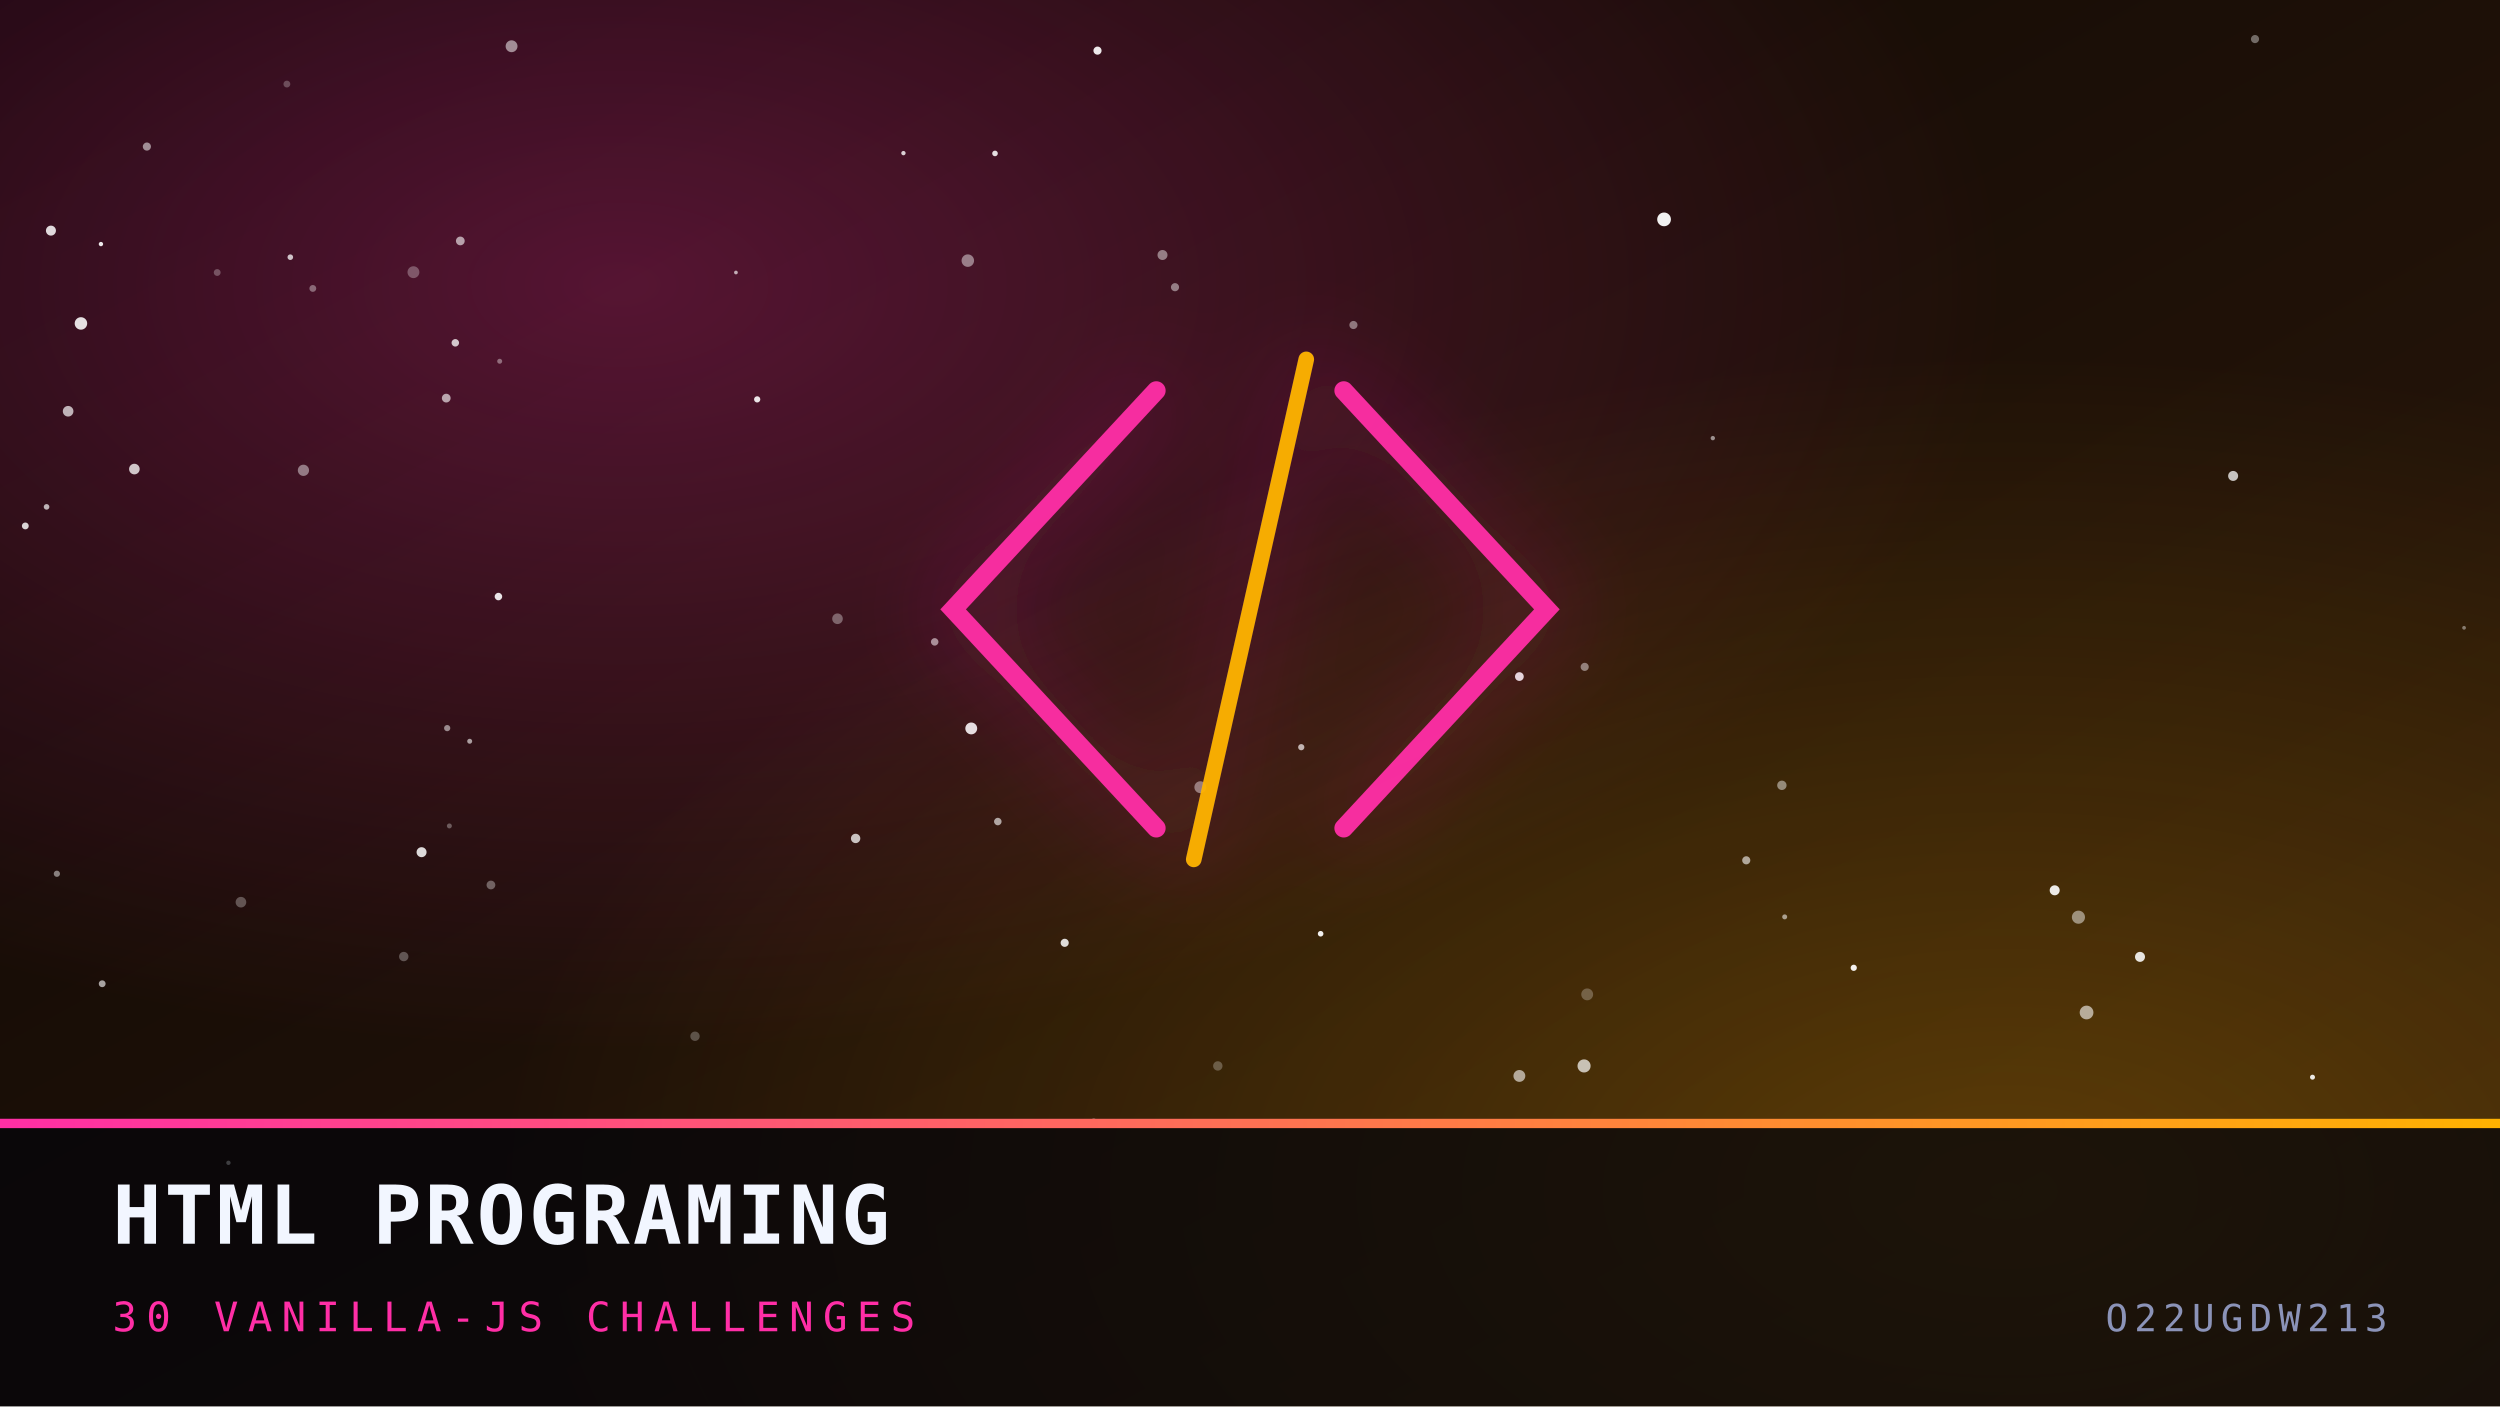
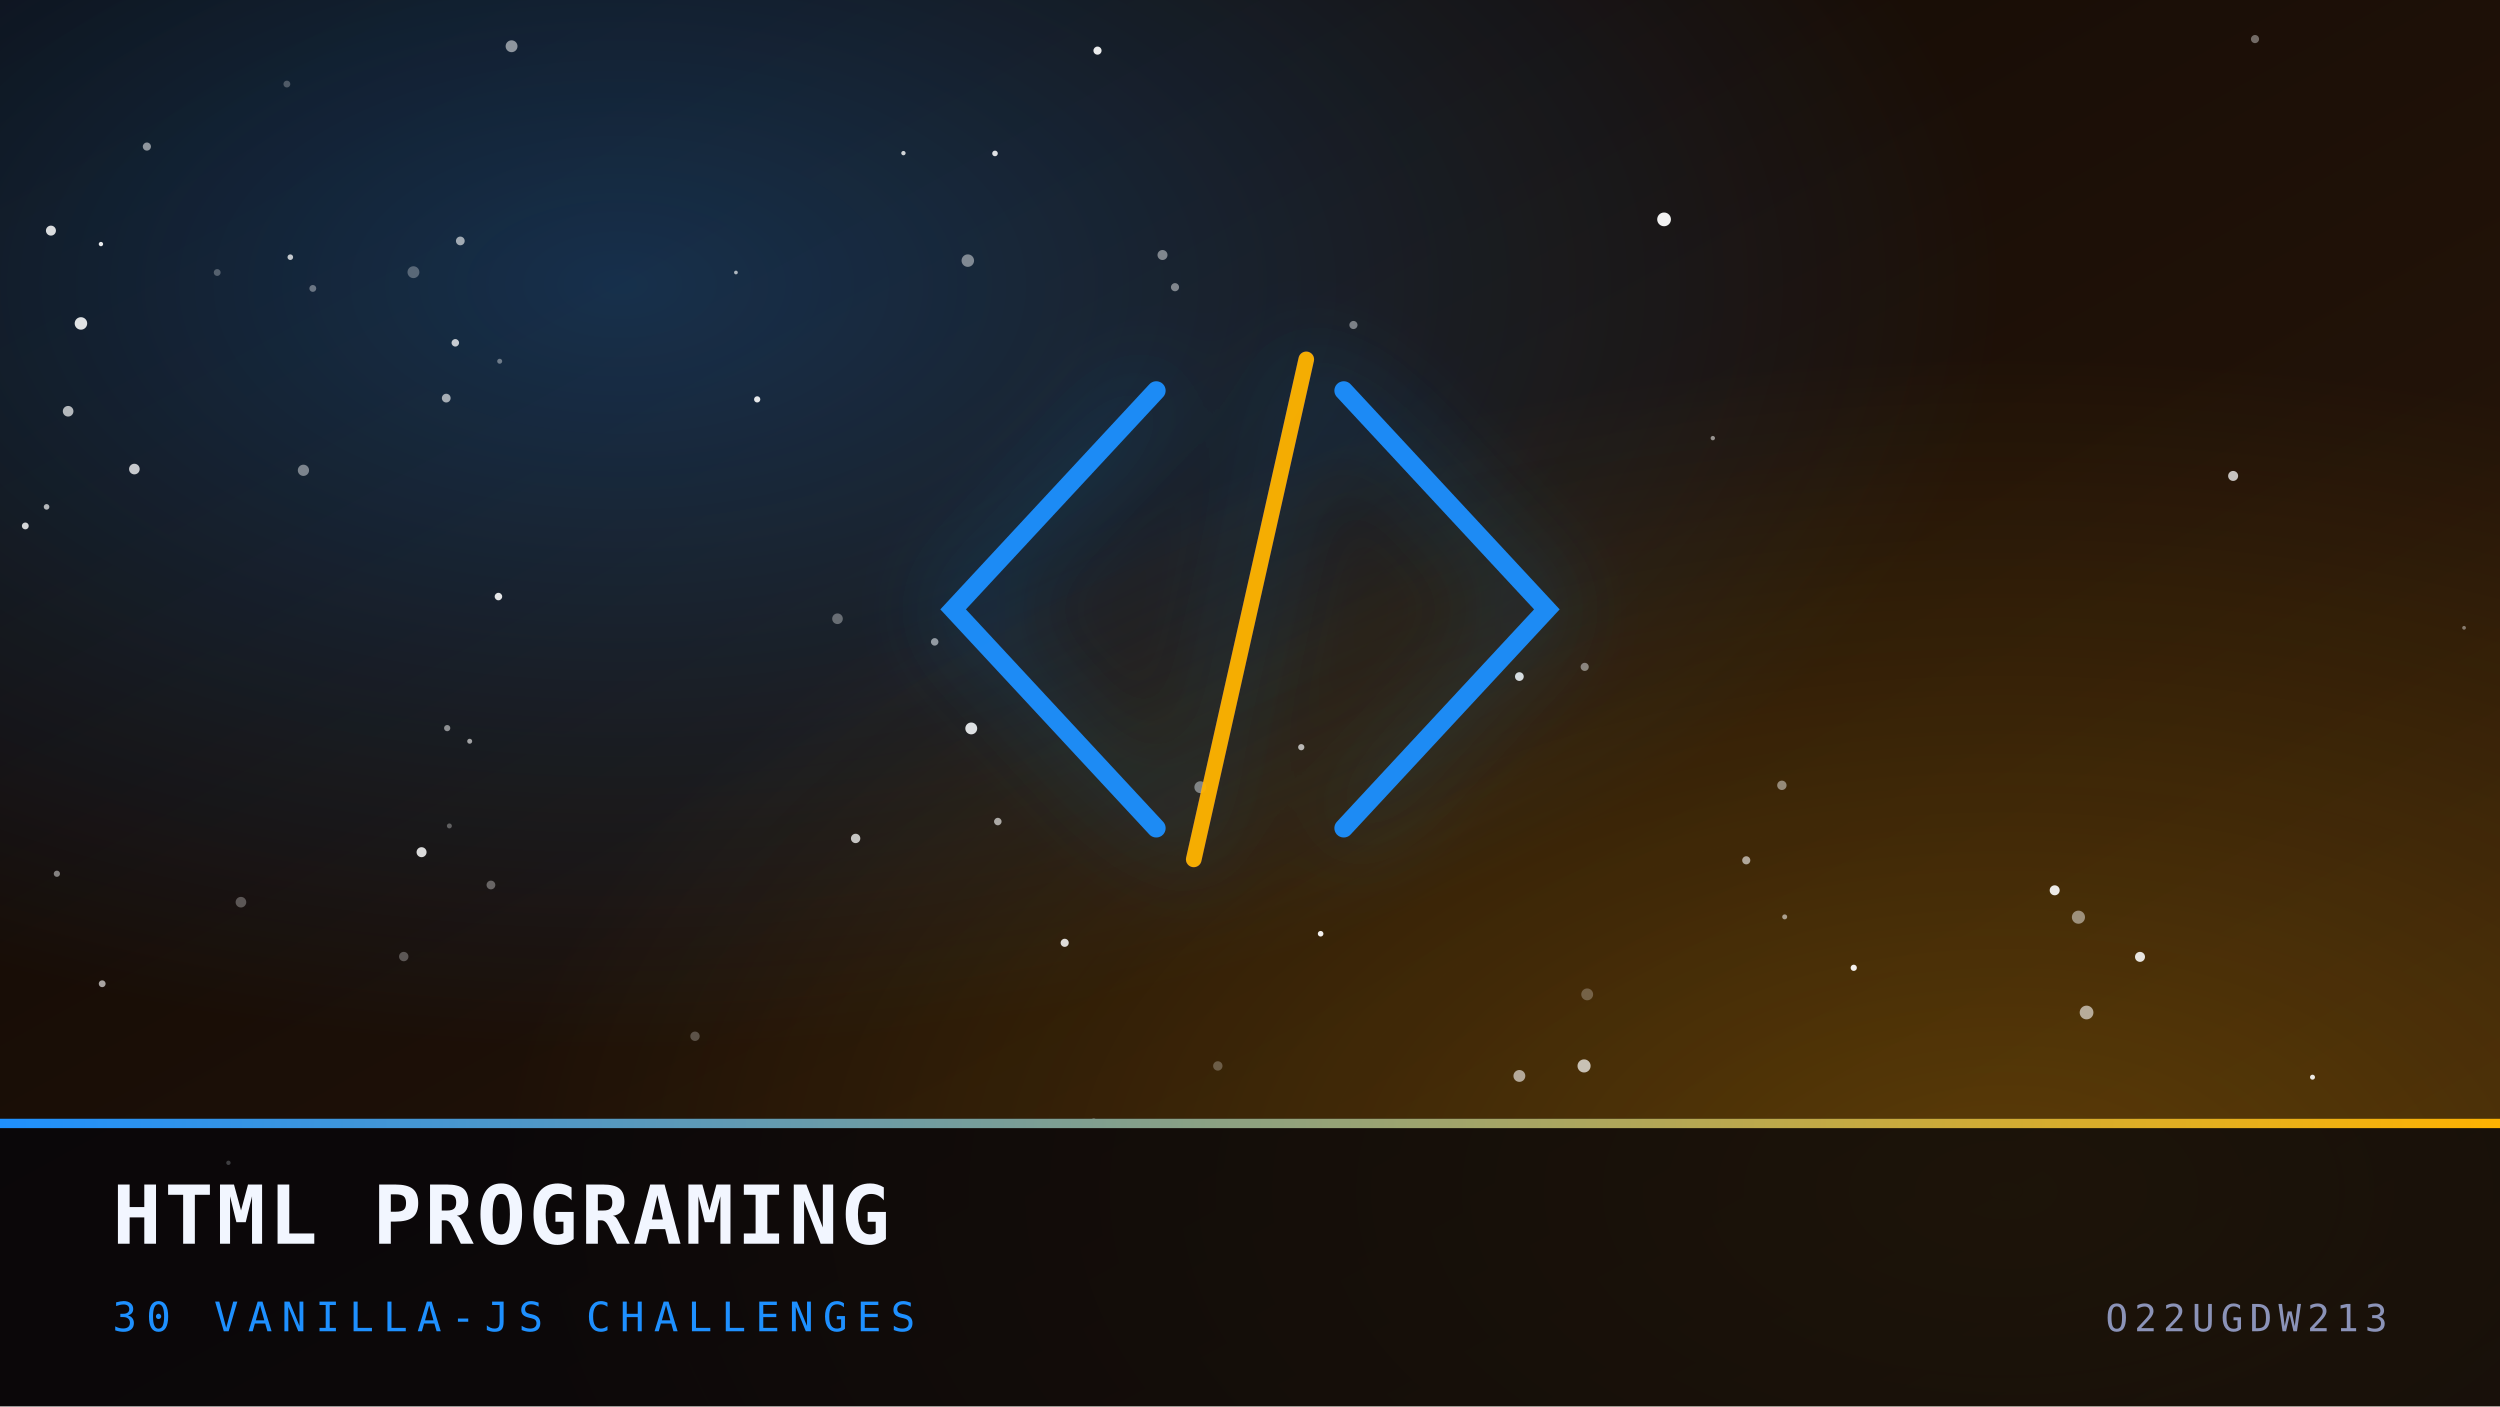
<svg xmlns="http://www.w3.org/2000/svg" viewBox="0 0 800 450" role="img" aria-label="HTML Programing cover art">
  <defs>
    <linearGradient id="bghtmlprograming" x1="0" y1="0" x2="1" y2="1">
      <stop offset="0" stop-color="#0c0604" />
      <stop offset="1" stop-color="#2e1a0a" />
    </linearGradient>
    <radialGradient id="neb1htmlprograming" cx="0.25" cy="0.2" r="0.55">
-       <stop offset="0" stop-color="#ff2ea6" stop-opacity="0.28" />
-       <stop offset="1" stop-color="#ff2ea6" stop-opacity="0" />
+       <stop offset="0" stop-color="#1e90ff" stop-opacity="0.28" />
+       <stop offset="1" stop-color="#1e90ff" stop-opacity="0" />
    </radialGradient>
    <radialGradient id="neb2htmlprograming" cx="0.8" cy="0.85" r="0.6">
      <stop offset="0" stop-color="#ffb300" stop-opacity="0.24" />
      <stop offset="1" stop-color="#ffb300" stop-opacity="0" />
    </radialGradient>
    <linearGradient id="barhtmlprograming" x1="0" y1="0" x2="1" y2="0">
-       <stop offset="0" stop-color="#ff2ea6" />
+       <stop offset="0" stop-color="#1e90ff" />
      <stop offset="1" stop-color="#ffb300" />
    </linearGradient>
  </defs>
  <rect width="800" height="450" fill="url(#bghtmlprograming)" />
  <rect width="800" height="450" fill="url(#neb1htmlprograming)" />
  <rect width="800" height="450" fill="url(#neb2htmlprograming)" />
  <circle cx="684.8" cy="306.2" r="1.6" fill="#fff" opacity="0.87" />
  <circle cx="593.2" cy="309.7" r="1.0" fill="#fff" opacity="0.93" />
  <circle cx="507.1" cy="213.4" r="1.3" fill="#fff" opacity="0.45" />
  <circle cx="721.6" cy="12.5" r="1.3" fill="#fff" opacity="0.38" />
  <circle cx="740.0" cy="344.7" r="0.8" fill="#fff" opacity="0.89" />
  <circle cx="506.9" cy="341.1" r="2.1" fill="#fff" opacity="0.70" />
  <circle cx="235.5" cy="87.2" r="0.6" fill="#fff" opacity="0.65" />
  <circle cx="73.1" cy="372.1" r="0.7" fill="#fff" opacity="0.82" />
  <circle cx="97.1" cy="150.5" r="1.8" fill="#fff" opacity="0.44" />
  <circle cx="25.9" cy="103.5" r="2.0" fill="#fff" opacity="0.87" />
  <circle cx="147.3" cy="77.1" r="1.4" fill="#fff" opacity="0.60" />
  <circle cx="486.2" cy="344.3" r="1.9" fill="#fff" opacity="0.59" />
  <circle cx="91.8" cy="26.9" r="1.1" fill="#fff" opacity="0.26" />
  <circle cx="416.4" cy="239.1" r="1.0" fill="#fff" opacity="0.68" />
  <circle cx="309.7" cy="83.4" r="2.0" fill="#fff" opacity="0.45" />
  <circle cx="77.1" cy="288.7" r="1.7" fill="#fff" opacity="0.29" />
  <circle cx="143.1" cy="233.0" r="1.0" fill="#fff" opacity="0.51" />
  <circle cx="47.0" cy="46.9" r="1.3" fill="#fff" opacity="0.53" />
  <circle cx="372.0" cy="81.6" r="1.6" fill="#fff" opacity="0.45" />
  <circle cx="507.9" cy="318.2" r="1.9" fill="#fff" opacity="0.26" />
  <circle cx="433.1" cy="104.0" r="1.3" fill="#fff" opacity="0.43" />
  <circle cx="268.0" cy="198.0" r="1.7" fill="#fff" opacity="0.34" />
  <circle cx="18.2" cy="279.6" r="1.0" fill="#fff" opacity="0.47" />
  <circle cx="558.8" cy="275.3" r="1.3" fill="#fff" opacity="0.59" />
  <circle cx="43.0" cy="150.1" r="1.7" fill="#fff" opacity="0.76" />
  <circle cx="143.8" cy="264.3" r="0.8" fill="#fff" opacity="0.31" />
  <circle cx="389.7" cy="341.1" r="1.5" fill="#fff" opacity="0.26" />
  <circle cx="486.2" cy="216.5" r="1.4" fill="#fff" opacity="0.86" />
  <circle cx="159.5" cy="190.9" r="1.2" fill="#fff" opacity="0.89" />
  <circle cx="100.1" cy="92.3" r="1.1" fill="#fff" opacity="0.37" />
  <circle cx="788.5" cy="200.9" r="0.6" fill="#fff" opacity="0.42" />
  <circle cx="92.9" cy="82.3" r="0.9" fill="#fff" opacity="0.75" />
  <circle cx="32.3" cy="78.1" r="0.7" fill="#fff" opacity="0.91" />
  <circle cx="289.1" cy="49.0" r="0.7" fill="#fff" opacity="0.80" />
  <circle cx="665.1" cy="293.5" r="2.1" fill="#fff" opacity="0.47" />
  <circle cx="159.9" cy="115.6" r="0.8" fill="#fff" opacity="0.38" />
  <circle cx="351.2" cy="16.2" r="1.3" fill="#fff" opacity="0.91" />
  <circle cx="242.3" cy="127.8" r="1.0" fill="#fff" opacity="0.89" />
  <circle cx="422.6" cy="298.8" r="0.9" fill="#fff" opacity="0.93" />
  <circle cx="657.5" cy="284.9" r="1.6" fill="#fff" opacity="0.90" />
  <circle cx="157.1" cy="283.2" r="1.4" fill="#fff" opacity="0.34" />
  <circle cx="21.8" cy="131.6" r="1.7" fill="#fff" opacity="0.68" />
  <circle cx="163.7" cy="14.8" r="1.9" fill="#fff" opacity="0.52" />
  <circle cx="714.6" cy="152.3" r="1.6" fill="#fff" opacity="0.74" />
  <circle cx="14.9" cy="162.2" r="0.9" fill="#fff" opacity="0.68" />
  <circle cx="16.3" cy="73.8" r="1.6" fill="#fff" opacity="0.84" />
  <circle cx="376.0" cy="91.9" r="1.3" fill="#fff" opacity="0.45" />
  <circle cx="570.2" cy="251.3" r="1.5" fill="#fff" opacity="0.46" />
  <circle cx="310.8" cy="233.1" r="1.9" fill="#fff" opacity="0.87" />
  <circle cx="384.1" cy="251.9" r="1.9" fill="#fff" opacity="0.44" />
  <circle cx="571.1" cy="293.4" r="0.8" fill="#fff" opacity="0.55" />
  <circle cx="32.7" cy="314.8" r="1.1" fill="#fff" opacity="0.62" />
  <circle cx="340.7" cy="301.7" r="1.3" fill="#fff" opacity="0.84" />
  <circle cx="69.5" cy="87.2" r="1.1" fill="#fff" opacity="0.28" />
  <circle cx="150.3" cy="237.2" r="0.8" fill="#fff" opacity="0.59" />
  <circle cx="667.7" cy="324.0" r="2.2" fill="#fff" opacity="0.59" />
  <circle cx="132.3" cy="87.1" r="1.9" fill="#fff" opacity="0.29" />
  <circle cx="142.8" cy="127.4" r="1.4" fill="#fff" opacity="0.62" />
  <circle cx="222.4" cy="331.6" r="1.5" fill="#fff" opacity="0.26" />
  <circle cx="8.1" cy="168.3" r="1.1" fill="#fff" opacity="0.82" />
  <circle cx="548.1" cy="140.2" r="0.7" fill="#fff" opacity="0.53" />
  <circle cx="145.7" cy="109.7" r="1.2" fill="#fff" opacity="0.76" />
  <circle cx="299.1" cy="205.4" r="1.2" fill="#fff" opacity="0.55" />
  <circle cx="134.9" cy="272.7" r="1.6" fill="#fff" opacity="0.84" />
  <circle cx="318.4" cy="49.1" r="0.9" fill="#fff" opacity="0.86" />
  <circle cx="350.0" cy="358.9" r="1.0" fill="#fff" opacity="0.54" />
  <circle cx="273.8" cy="268.3" r="1.5" fill="#fff" opacity="0.74" />
  <circle cx="532.5" cy="70.2" r="2.2" fill="#fff" opacity="0.94" />
  <circle cx="319.3" cy="262.9" r="1.2" fill="#fff" opacity="0.61" />
  <circle cx="129.2" cy="306.1" r="1.5" fill="#fff" opacity="0.29" />
-   <g opacity="0.95" style="filter:drop-shadow(0 0 14px #ff2ea666)">
-     <polyline points="370,125 305,195 370,265" stroke="#ff2ea6" fill="none" stroke-linecap="round" stroke-width="6" />
-     <polyline points="430,125 495,195 430,265" stroke="#ff2ea6" fill="none" stroke-linecap="round" stroke-width="6" />
+   <g opacity="0.95" style="filter:drop-shadow(0 0 14px #1e90ff66)">
+     <polyline points="370,125 305,195 370,265" stroke="#1e90ff" fill="none" stroke-linecap="round" stroke-width="6" />
+     <polyline points="430,125 495,195 430,265" stroke="#1e90ff" fill="none" stroke-linecap="round" stroke-width="6" />
    <line x1="418" y1="115" x2="382" y2="275" stroke="#ffb300" fill="none" stroke-linecap="round" stroke-width="5" />
  </g>
  <rect y="358" width="800" height="92" fill="#04040a" opacity="0.72" />
  <rect y="358" width="800" height="3" fill="url(#barhtmlprograming)" />
  <text x="36" y="398" font-family="'JetBrains Mono',monospace" font-size="26" font-weight="700" fill="#f2f6ff" letter-spacing="1">HTML PROGRAMING</text>
-   <text x="36" y="426" font-family="'JetBrains Mono',monospace" font-size="13" fill="#ff2ea6" letter-spacing="3">30 VANILLA-JS CHALLENGES</text>
+   <text x="36" y="426" font-family="'JetBrains Mono',monospace" font-size="13" fill="#1e90ff" letter-spacing="3">30 VANILLA-JS CHALLENGES</text>
  <text x="764" y="426" text-anchor="end" font-family="'JetBrains Mono',monospace" font-size="12" fill="#8b93b8" letter-spacing="2">O22UGDW213</text>
</svg>
